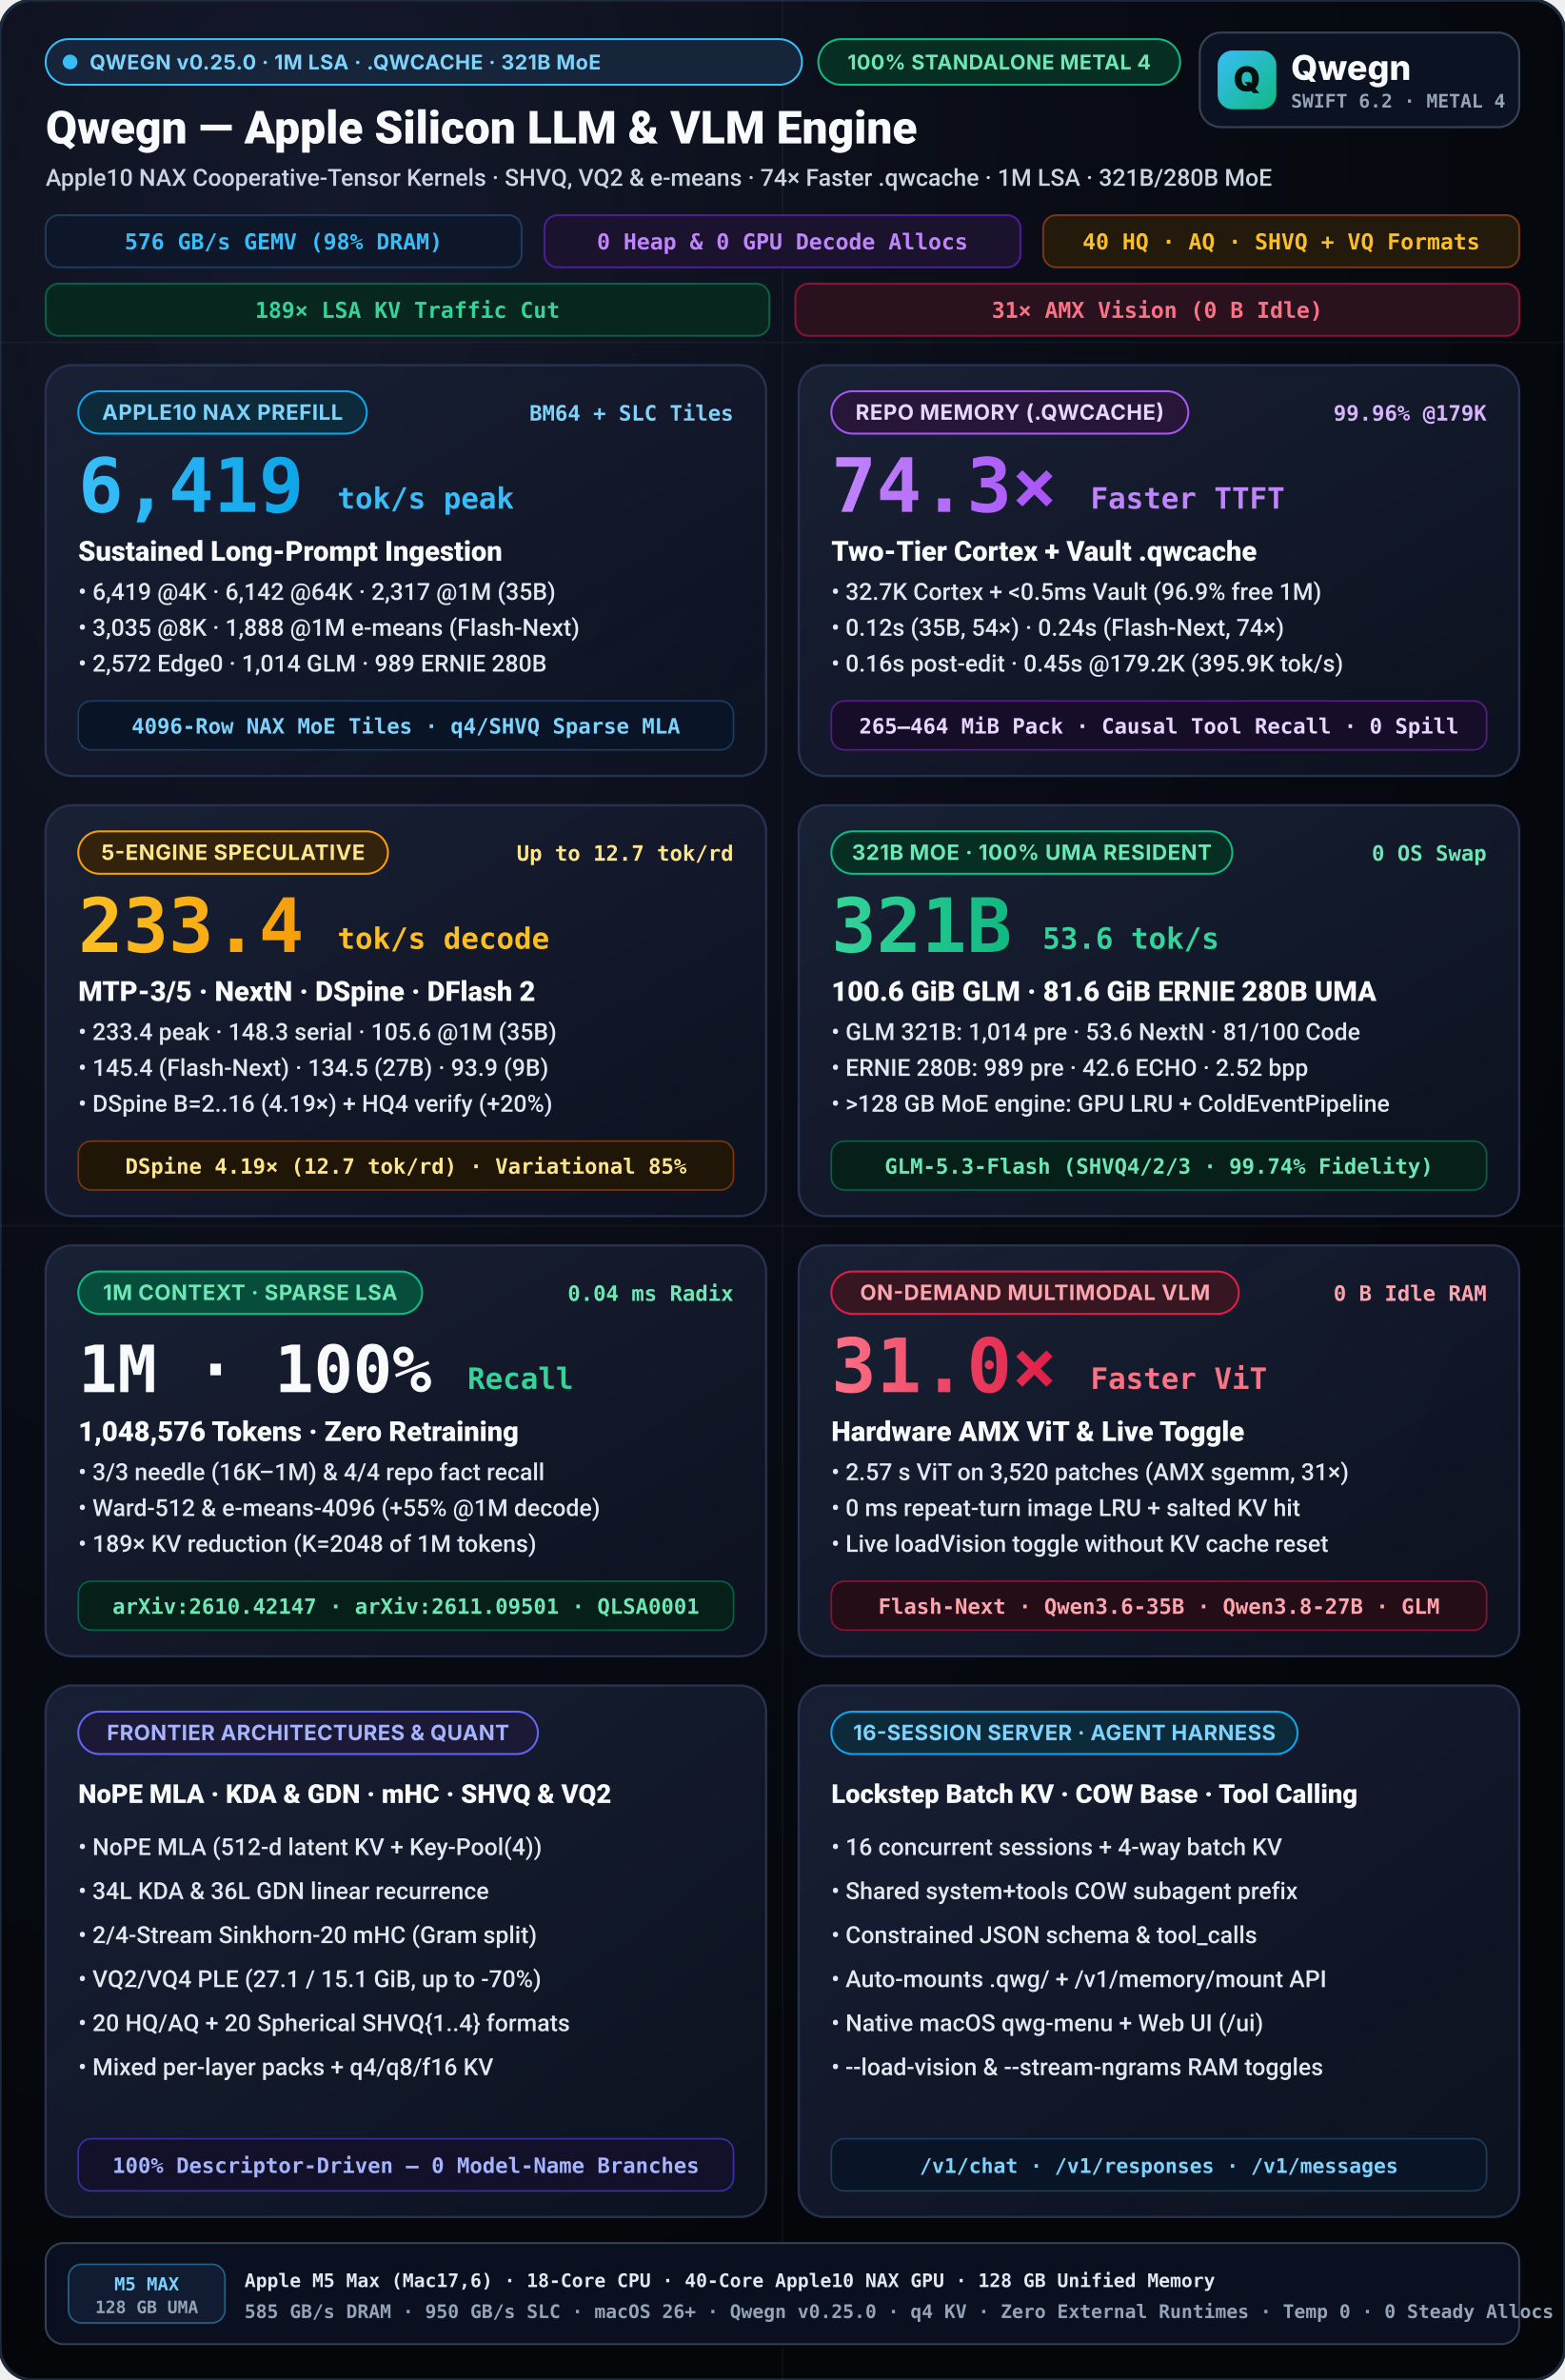
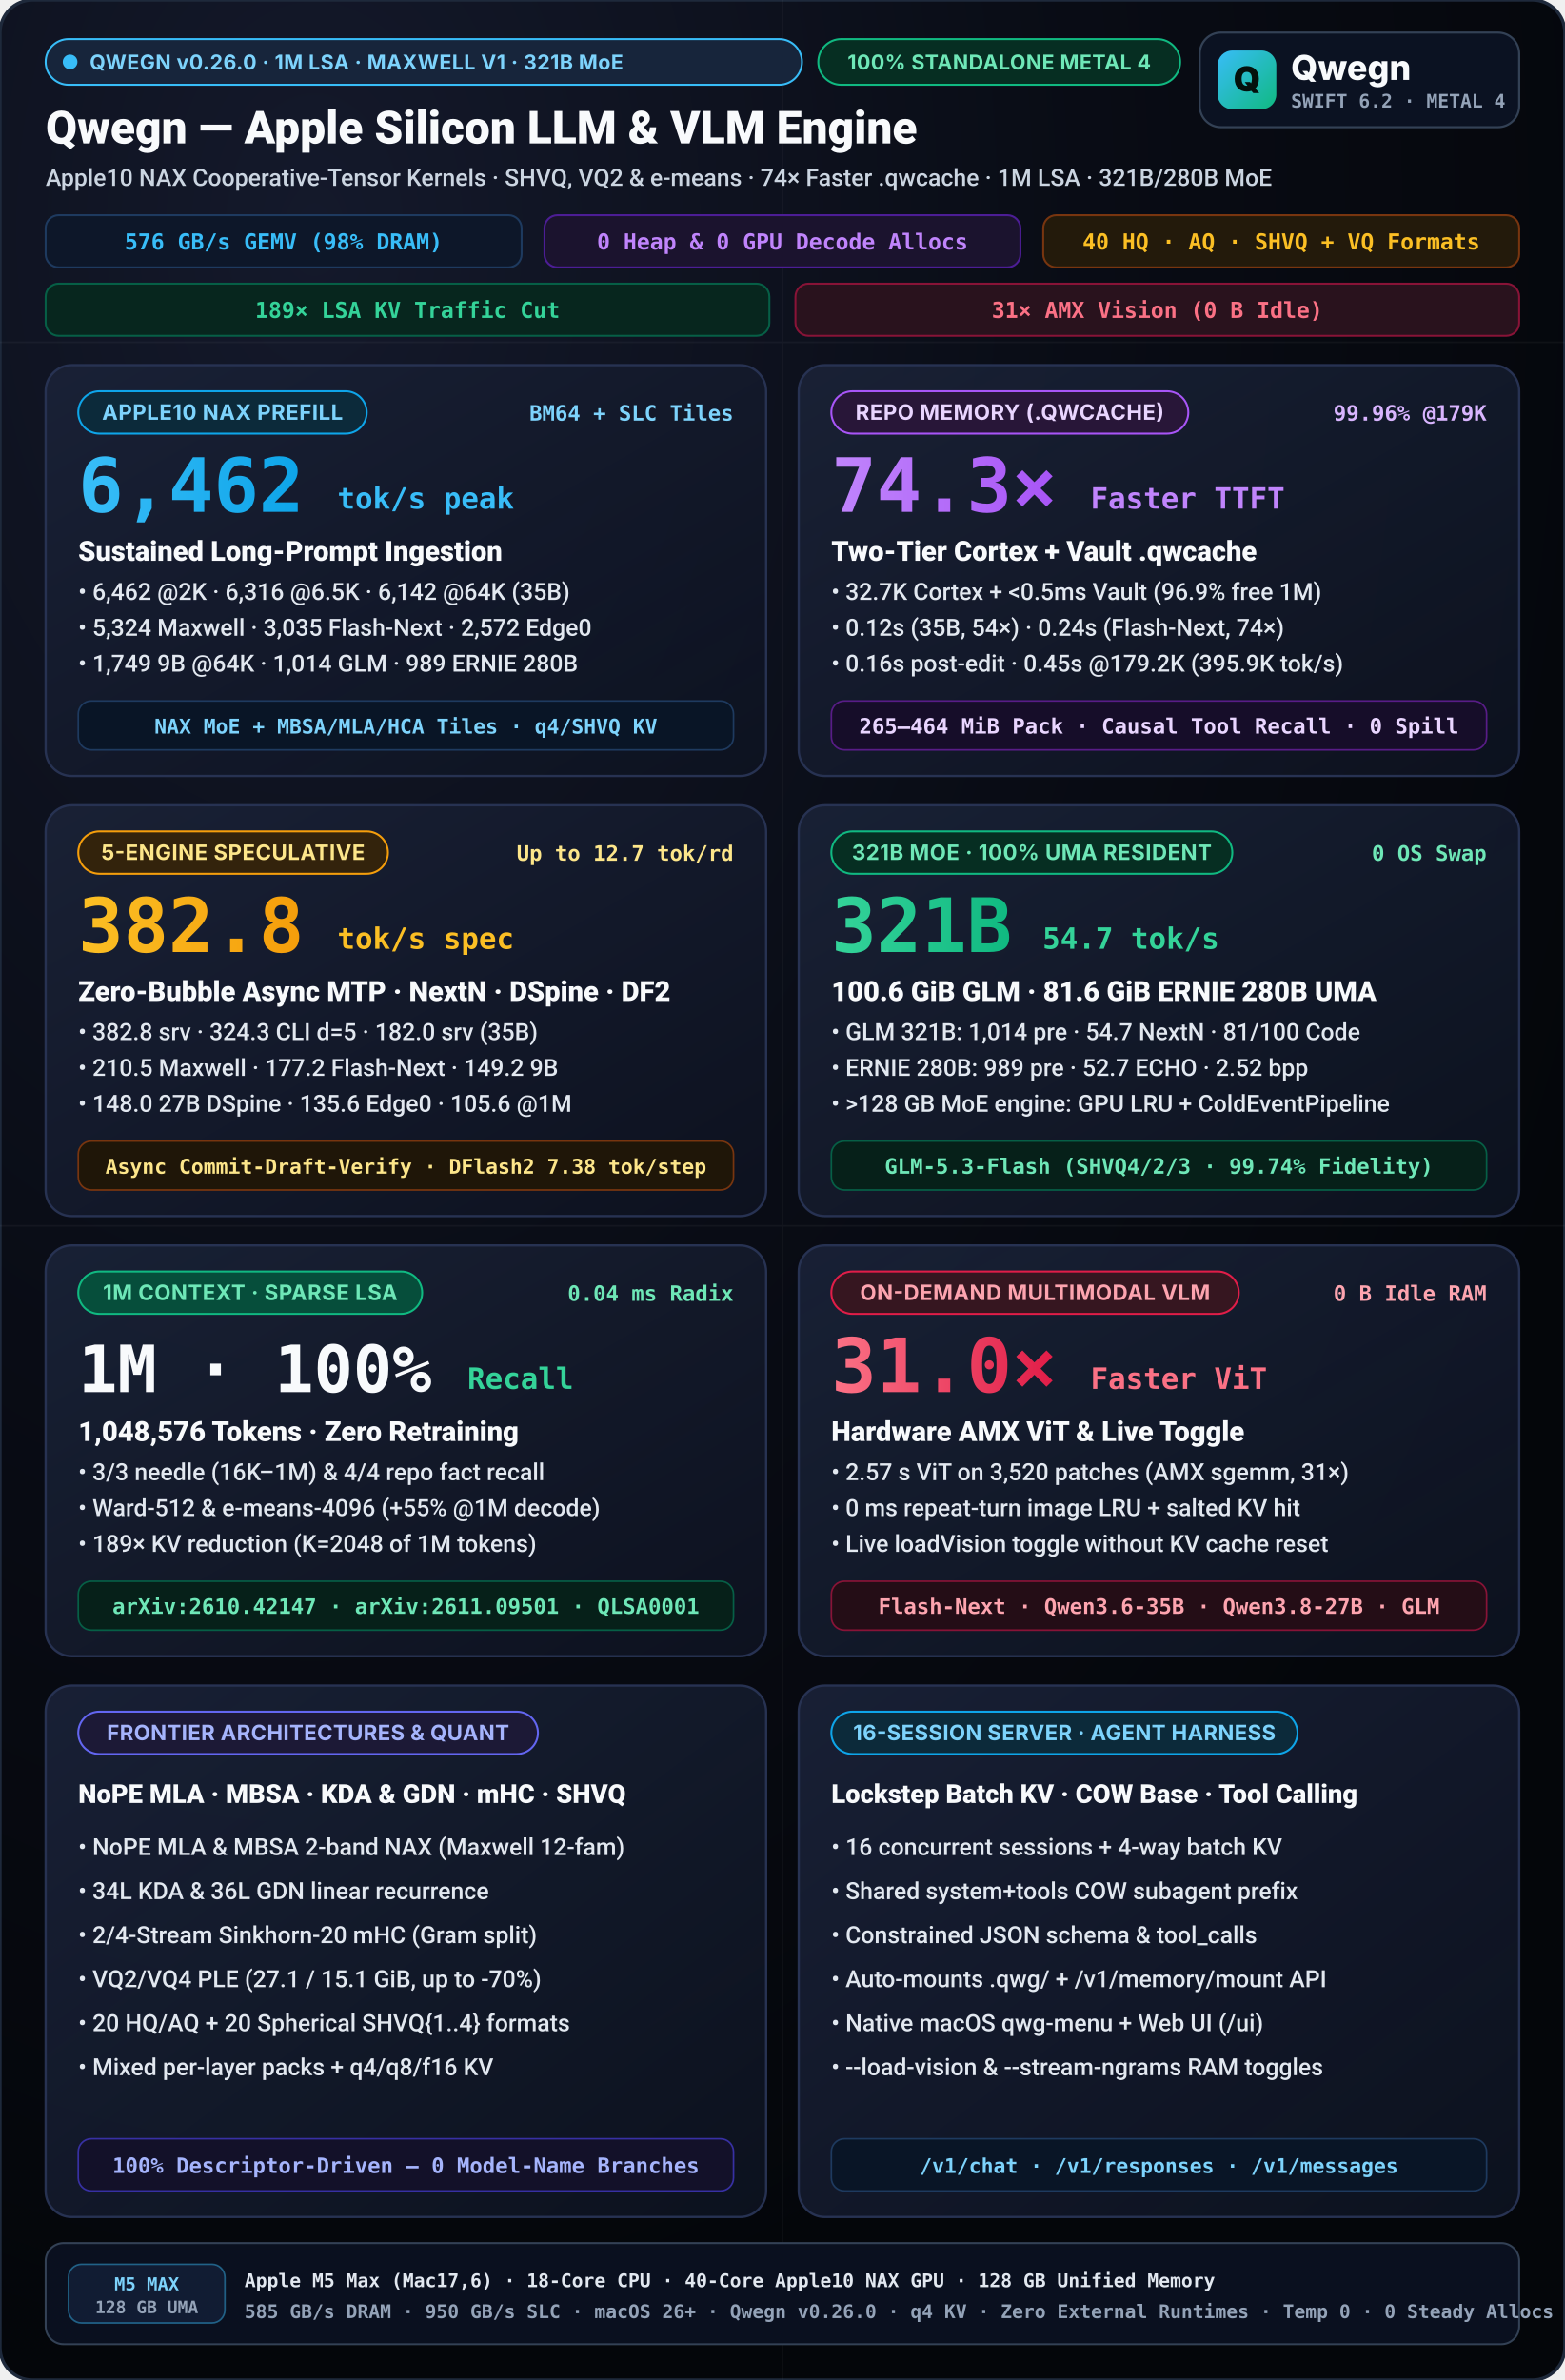
<svg xmlns="http://www.w3.org/2000/svg" viewBox="0 0 960 1460" width="960" height="1460">
  <defs>
    <radialGradient id="bgGlow" cx="20%" cy="10%" r="90%">
      <stop offset="0%" stop-color="#14192b" />
      <stop offset="55%" stop-color="#090c15" />
      <stop offset="100%" stop-color="#04060a" />
    </radialGradient>
    <linearGradient id="cardGrad" x1="0%" y1="0%" x2="100%" y2="100%">
      <stop offset="0%" stop-color="#192136" stop-opacity="0.96" />
      <stop offset="100%" stop-color="#0d1220" stop-opacity="0.90" />
    </linearGradient>
    <linearGradient id="cyanGrad" x1="0%" y1="0%" x2="100%" y2="0%">
      <stop offset="0%" stop-color="#38bdf8" />
      <stop offset="100%" stop-color="#0ea5e9" />
    </linearGradient>
    <linearGradient id="purpleGrad" x1="0%" y1="0%" x2="100%" y2="0%">
      <stop offset="0%" stop-color="#c084fc" />
      <stop offset="100%" stop-color="#a855f7" />
    </linearGradient>
    <linearGradient id="amberGrad" x1="0%" y1="0%" x2="100%" y2="0%">
      <stop offset="0%" stop-color="#fbbf24" />
      <stop offset="100%" stop-color="#f59e0b" />
    </linearGradient>
    <linearGradient id="emeraldGrad" x1="0%" y1="0%" x2="100%" y2="0%">
      <stop offset="0%" stop-color="#34d399" />
      <stop offset="100%" stop-color="#10b981" />
    </linearGradient>
    <linearGradient id="roseGrad" x1="0%" y1="0%" x2="100%" y2="0%">
      <stop offset="0%" stop-color="#fb7185" />
      <stop offset="100%" stop-color="#e11d48" />
    </linearGradient>
    <linearGradient id="mark" x1="0" y1="0" x2="1" y2="1">
      <stop offset="0%" stop-color="#38bdf8" />
      <stop offset="100%" stop-color="#10b981" />
    </linearGradient>
  </defs>
  <style>
    svg { text-rendering: geometricPrecision; -webkit-font-smoothing: antialiased; }
    .title { font-family: -apple-system, BlinkMacSystemFont, "SF Pro Display", "Segoe UI", Roboto, sans-serif; font-weight: 800; }
    .subtitle { font-family: -apple-system, BlinkMacSystemFont, "SF Pro Text", "Segoe UI", Roboto, sans-serif; font-weight: 500; }
    .sans { font-family: -apple-system, BlinkMacSystemFont, "SF Pro Display", "Inter", "Segoe UI", system-ui, sans-serif; }
    .mono { font-family: "SF Mono", "JetBrains Mono", Menlo, Consolas, monospace; font-weight: 600; }
  </style>
  <rect width="960" height="1460" rx="20" fill="url(#bgGlow)" stroke="#1e293b" stroke-width="2" />
  <g opacity="0.04" stroke="#ffffff" stroke-width="1">
    <line x1="0" y1="210" x2="960" y2="210" />
    <line x1="0" y1="752" x2="960" y2="752" />
    <line x1="480" y1="0" x2="480" y2="1460" />
  </g>
  <g transform="translate(28, 24)">
    <rect x="0.0" y="0.0" width="464" height="28" rx="14.0" fill="#17253b" stroke="#38bdf8" stroke-width="1.2" />
    <circle cx="15.0" cy="14.0" r="4.5" fill="#38bdf8" />
-     <text x="27.0" y="18.6" class="sans" font-size="12.5" font-weight="700" fill="#7dd3fc" letter-spacing="0.25">QWEGN v0.25.0 · 1M LSA · .QWCACHE · 321B MoE</text>
+     <text x="27.0" y="18.6" class="sans" font-size="12.5" font-weight="700" fill="#7dd3fc" letter-spacing="0.25">QWEGN v0.26.0 · 1M LSA · MAXWELL V1 · 321B MoE</text>
    <rect x="474.0" y="0.0" width="222" height="28" rx="14.0" fill="#062e22" stroke="#10b981" stroke-width="1.2" />
    <text x="585.0" y="18.6" text-anchor="middle" class="sans" font-size="12.5" font-weight="700" fill="#6ee7b7" letter-spacing="0.25">100% STANDALONE METAL 4</text>
    <text x="0" y="64" fill="#f8fafc" class="title" font-size="28">Qwegn — Apple Silicon LLM &amp; VLM Engine</text>
    <text x="0" y="90" fill="#cbd5e1" class="subtitle" font-size="14.5">Apple10 NAX Cooperative-Tensor Kernels · SHVQ, VQ2 &amp; e-means · 74× Faster .qwcache · 1M LSA · 321B/280B MoE</text>
    <g transform="translate(0, 108)">
      <rect x="0" y="0" width="292" height="32" rx="8" fill="#0d1729" stroke="#1e3a5f" stroke-width="1.2" />
      <text x="146" y="21" text-anchor="middle" fill="#38bdf8" class="mono" font-size="13.5">576 GB/s GEMV (98% DRAM)</text>
      <rect x="306" y="0" width="292" height="32" rx="8" fill="#1b132e" stroke="#4c1d95" stroke-width="1.2" />
      <text x="452" y="21" text-anchor="middle" fill="#c084fc" class="mono" font-size="13.5">0 Heap &amp; 0 GPU Decode Allocs</text>
      <rect x="612" y="0" width="292" height="32" rx="8" fill="#231a0b" stroke="#78350f" stroke-width="1.2" />
      <text x="758" y="21" text-anchor="middle" fill="#fbbf24" class="mono" font-size="13.5">40 HQ · AQ · SHVQ + VQ Formats</text>
      <rect x="0" y="42" width="444" height="32" rx="8" fill="#07261e" stroke="#065f46" stroke-width="1.2" />
      <text x="222" y="63" text-anchor="middle" fill="#34d399" class="mono" font-size="13.5">189× LSA KV Traffic Cut</text>
      <rect x="460" y="42" width="444" height="32" rx="8" fill="#29121d" stroke="#881337" stroke-width="1.2" />
      <text x="682" y="63" text-anchor="middle" fill="#fb7185" class="mono" font-size="13.5">31× AMX Vision (0 B Idle)</text>
    </g>
  </g>
  <g transform="translate(736, 20)">
    <rect width="196" height="58" rx="13" fill="#0b1222" stroke="#334155" stroke-width="1.3" />
    <rect x="11" y="11" width="36" height="36" rx="9" fill="url(#mark)" />
    <text x="29" y="36" text-anchor="middle" class="sans" font-size="21" font-weight="900" fill="#04110c">Q</text>
    <text x="56" y="29" class="sans" font-size="21" font-weight="800" fill="#f8fafc">Qwegn</text>
    <text x="56" y="46" class="mono" font-size="11.5" font-weight="700" fill="#94a3b8">SWIFT 6.2 · METAL 4</text>
  </g>
  <g transform="translate(28, 224)">
    <rect width="442" height="252" rx="16" fill="url(#cardGrad)" stroke="#273252" stroke-width="1.4" />
    <rect x="20.0" y="16.0" width="177" height="26" rx="13.0" fill="#0c2a3a" stroke="#0ea5e9" stroke-width="1.2" />
    <text x="108.5" y="33.5" text-anchor="middle" class="sans" font-size="13" font-weight="700" fill="#7dd3fc" letter-spacing="0.3">APPLE10 NAX PREFILL</text>
    <text x="422" y="34" text-anchor="end" fill="#7dd3fc" class="mono" font-size="13">BM64 + SLC Tiles</text>
-     <text x="20" y="90" fill="url(#cyanGrad)" class="title mono" font-size="46">6,419</text>
+     <text x="20" y="90" fill="url(#cyanGrad)" class="title mono" font-size="46">6,462</text>
    <text x="179.0" y="88" fill="#38bdf8" class="title mono" font-size="18">tok/s peak</text>
    <text x="20" y="120" fill="#f8fafc" class="title" font-size="17">Sustained Long-Prompt Ingestion</text>
-     <text x="20" y="144" fill="#e2e8f0" class="subtitle" font-size="14.5">• 6,419 @4K · 6,142 @64K · 2,317 @1M (35B)</text>
-     <text x="20" y="166" fill="#e2e8f0" class="subtitle" font-size="14.5">• 3,035 @8K · 1,888 @1M e-means (Flash-Next)</text>
-     <text x="20" y="188" fill="#e2e8f0" class="subtitle" font-size="14.5">• 2,572 Edge0 · 1,014 GLM · 989 ERNIE 280B</text>
+     <text x="20" y="144" fill="#e2e8f0" class="subtitle" font-size="14.5">• 6,462 @2K · 6,316 @6.5K · 6,142 @64K (35B)</text>
+     <text x="20" y="166" fill="#e2e8f0" class="subtitle" font-size="14.5">• 5,324 Maxwell · 3,035 Flash-Next · 2,572 Edge0</text>
+     <text x="20" y="188" fill="#e2e8f0" class="subtitle" font-size="14.5">• 1,749 9B @64K · 1,014 GLM · 989 ERNIE 280B</text>
    <rect x="20" y="206" width="402" height="30" rx="8" fill="#091526" stroke="#1e3a5f" stroke-width="1" />
-     <text x="221" y="226" text-anchor="middle" fill="#7dd3fc" class="mono" font-size="13">4096-Row NAX MoE Tiles · q4/SHVQ Sparse MLA</text>
+     <text x="221" y="226" text-anchor="middle" fill="#7dd3fc" class="mono" font-size="12.5">NAX MoE + MBSA/MLA/HCA Tiles · q4/SHVQ KV</text>
  </g>
  <g transform="translate(490, 224)">
    <rect width="442" height="252" rx="16" fill="url(#cardGrad)" stroke="#273252" stroke-width="1.4" />
    <rect x="20.0" y="16.0" width="219" height="26" rx="13.0" fill="#281638" stroke="#a855f7" stroke-width="1.2" />
    <text x="129.5" y="33.5" text-anchor="middle" class="sans" font-size="13" font-weight="700" fill="#e9d5ff" letter-spacing="0.3">REPO MEMORY (.QWCACHE)</text>
    <text x="422" y="34" text-anchor="end" fill="#d8b4fe" class="mono" font-size="13">99.96% @179K</text>
    <text x="20" y="90" fill="url(#purpleGrad)" class="title mono" font-size="46">74.3×</text>
    <text x="179.0" y="88" fill="#c084fc" class="title mono" font-size="18">Faster TTFT</text>
    <text x="20" y="120" fill="#f8fafc" class="title" font-size="17">Two-Tier Cortex + Vault .qwcache</text>
    <text x="20" y="144" fill="#e2e8f0" class="subtitle" font-size="14.5">• 32.7K Cortex + &lt;0.5ms Vault (96.9% free 1M)</text>
    <text x="20" y="166" fill="#e2e8f0" class="subtitle" font-size="14.5">• 0.12s (35B, 54×) · 0.24s (Flash-Next, 74×)</text>
    <text x="20" y="188" fill="#e2e8f0" class="subtitle" font-size="14.5">• 0.16s post-edit · 0.45s @179.2K (395.9K tok/s)</text>
    <rect x="20" y="206" width="402" height="30" rx="8" fill="#160d29" stroke="#581c87" stroke-width="1" />
    <text x="221" y="226" text-anchor="middle" fill="#e9d5ff" class="mono" font-size="13">265–464 MiB Pack · Causal Tool Recall · 0 Spill</text>
  </g>
  <g transform="translate(28, 494)">
    <rect width="442" height="252" rx="16" fill="url(#cardGrad)" stroke="#273252" stroke-width="1.4" />
    <rect x="20.0" y="16.0" width="190" height="26" rx="13.0" fill="#33230c" stroke="#f59e0b" stroke-width="1.2" />
    <text x="115.0" y="33.5" text-anchor="middle" class="sans" font-size="13" font-weight="700" fill="#fde68a" letter-spacing="0.3">5-ENGINE SPECULATIVE</text>
    <text x="422" y="34" text-anchor="end" fill="#fde68a" class="mono" font-size="13">Up to 12.7 tok/rd</text>
-     <text x="20" y="90" fill="url(#amberGrad)" class="title mono" font-size="46">233.4</text>
-     <text x="179.0" y="88" fill="#fbbf24" class="title mono" font-size="18">tok/s decode</text>
-     <text x="20" y="120" fill="#f8fafc" class="title" font-size="17">MTP-3/5 · NextN · DSpine · DFlash 2</text>
-     <text x="20" y="144" fill="#e2e8f0" class="subtitle" font-size="14.5">• 233.4 peak · 148.3 serial · 105.6 @1M (35B)</text>
-     <text x="20" y="166" fill="#e2e8f0" class="subtitle" font-size="14.5">• 145.4 (Flash-Next) · 134.5 (27B) · 93.9 (9B)</text>
-     <text x="20" y="188" fill="#e2e8f0" class="subtitle" font-size="14.5">• DSpine B=2..16 (4.19×) + HQ4 verify (+20%)</text>
+     <text x="20" y="90" fill="url(#amberGrad)" class="title mono" font-size="46">382.8</text>
+     <text x="179.0" y="88" fill="#fbbf24" class="title mono" font-size="18">tok/s spec</text>
+     <text x="20" y="120" fill="#f8fafc" class="title" font-size="17">Zero-Bubble Async MTP · NextN · DSpine · DF2</text>
+     <text x="20" y="144" fill="#e2e8f0" class="subtitle" font-size="14.5">• 382.8 srv · 324.3 CLI d=5 · 182.0 srv (35B)</text>
+     <text x="20" y="166" fill="#e2e8f0" class="subtitle" font-size="14.5">• 210.5 Maxwell · 177.2 Flash-Next · 149.2 9B</text>
+     <text x="20" y="188" fill="#e2e8f0" class="subtitle" font-size="14.5">• 148.0 27B DSpine · 135.6 Edge0 · 105.6 @1M</text>
    <rect x="20" y="206" width="402" height="30" rx="8" fill="#1f1608" stroke="#78350f" stroke-width="1" />
-     <text x="221" y="226" text-anchor="middle" fill="#fde68a" class="mono" font-size="13">DSpine 4.19× (12.7 tok/rd) · Variational 85%</text>
+     <text x="221" y="226" text-anchor="middle" fill="#fde68a" class="mono" font-size="12.5">Async Commit-Draft-Verify · DFlash2 7.38 tok/step</text>
  </g>
  <g transform="translate(490, 494)">
    <rect width="442" height="252" rx="16" fill="url(#cardGrad)" stroke="#273252" stroke-width="1.4" />
    <rect x="20.0" y="16.0" width="246" height="26" rx="13.0" fill="#062e22" stroke="#10b981" stroke-width="1.2" />
    <text x="143.0" y="33.5" text-anchor="middle" class="sans" font-size="13" font-weight="700" fill="#6ee7b7" letter-spacing="0.3">321B MOE · 100% UMA RESIDENT</text>
    <text x="422" y="34" text-anchor="end" fill="#6ee7b7" class="mono" font-size="13">0 OS Swap</text>
    <text x="20" y="90" fill="url(#emeraldGrad)" class="title mono" font-size="46">321B</text>
-     <text x="149.6" y="88" fill="#34d399" class="title mono" font-size="18">53.6 tok/s</text>
+     <text x="149.6" y="88" fill="#34d399" class="title mono" font-size="18">54.7 tok/s</text>
    <text x="20" y="120" fill="#f8fafc" class="title" font-size="17">100.6 GiB GLM · 81.6 GiB ERNIE 280B UMA</text>
-     <text x="20" y="144" fill="#e2e8f0" class="subtitle" font-size="14.5">• GLM 321B: 1,014 pre · 53.6 NextN · 81/100 Code</text>
-     <text x="20" y="166" fill="#e2e8f0" class="subtitle" font-size="14.5">• ERNIE 280B: 989 pre · 42.6 ECHO · 2.52 bpp</text>
+     <text x="20" y="144" fill="#e2e8f0" class="subtitle" font-size="14.5">• GLM 321B: 1,014 pre · 54.7 NextN · 81/100 Code</text>
+     <text x="20" y="166" fill="#e2e8f0" class="subtitle" font-size="14.5">• ERNIE 280B: 989 pre · 52.7 ECHO · 2.52 bpp</text>
    <text x="20" y="188" fill="#e2e8f0" class="subtitle" font-size="14.5">• &gt;128 GB MoE engine: GPU LRU + ColdEventPipeline</text>
    <rect x="20" y="206" width="402" height="30" rx="8" fill="#062019" stroke="#065f46" stroke-width="1" />
    <text x="221" y="226" text-anchor="middle" fill="#6ee7b7" class="mono" font-size="13">GLM-5.3-Flash (SHVQ4/2/3 · 99.74% Fidelity)</text>
  </g>
  <g transform="translate(28, 764)">
    <rect width="442" height="252" rx="16" fill="url(#cardGrad)" stroke="#273252" stroke-width="1.4" />
    <rect x="20.0" y="16.0" width="211" height="26" rx="13.0" fill="#064e3b" stroke="#10b981" stroke-width="1.2" />
    <text x="125.5" y="33.5" text-anchor="middle" class="sans" font-size="13" font-weight="700" fill="#6ee7b7" letter-spacing="0.3">1M CONTEXT · SPARSE LSA</text>
    <text x="422" y="34" text-anchor="end" fill="#6ee7b7" class="mono" font-size="13">0.04 ms Radix</text>
    <text x="20" y="90" fill="#f8fafc" class="title mono" font-size="40">1M · 100%</text>
    <text x="258.8" y="88" fill="#34d399" class="title mono" font-size="18">Recall</text>
    <text x="20" y="120" fill="#f8fafc" class="title" font-size="17">1,048,576 Tokens · Zero Retraining</text>
    <text x="20" y="144" fill="#e2e8f0" class="subtitle" font-size="14.5">• 3/3 needle (16K–1M) &amp; 4/4 repo fact recall</text>
    <text x="20" y="166" fill="#e2e8f0" class="subtitle" font-size="14.5">• Ward-512 &amp; e-means-4096 (+55% @1M decode)</text>
    <text x="20" y="188" fill="#e2e8f0" class="subtitle" font-size="14.5">• 189× KV reduction (K=2048 of 1M tokens)</text>
    <rect x="20" y="206" width="402" height="30" rx="8" fill="#062019" stroke="#065f46" stroke-width="1" />
    <text x="221" y="226" text-anchor="middle" fill="#6ee7b7" class="mono" font-size="13">arXiv:2610.42147 · arXiv:2611.09501 · QLSA0001</text>
  </g>
  <g transform="translate(490, 764)">
    <rect width="442" height="252" rx="16" fill="url(#cardGrad)" stroke="#273252" stroke-width="1.4" />
    <rect x="20.0" y="16.0" width="250" height="26" rx="13.0" fill="#361620" stroke="#e11d48" stroke-width="1.2" />
    <text x="145.0" y="33.5" text-anchor="middle" class="sans" font-size="13" font-weight="700" fill="#fda4af" letter-spacing="0.3">ON-DEMAND MULTIMODAL VLM</text>
    <text x="422" y="34" text-anchor="end" fill="#fda4af" class="mono" font-size="13">0 B Idle RAM</text>
    <text x="20" y="90" fill="url(#roseGrad)" class="title mono" font-size="46">31.0×</text>
    <text x="179.0" y="88" fill="#fb7185" class="title mono" font-size="18">Faster ViT</text>
    <text x="20" y="120" fill="#f8fafc" class="title" font-size="17">Hardware AMX ViT &amp; Live Toggle</text>
    <text x="20" y="144" fill="#e2e8f0" class="subtitle" font-size="14.5">• 2.57 s ViT on 3,520 patches (AMX sgemm, 31×)</text>
    <text x="20" y="166" fill="#e2e8f0" class="subtitle" font-size="14.5">• 0 ms repeat-turn image LRU + salted KV hit</text>
    <text x="20" y="188" fill="#e2e8f0" class="subtitle" font-size="14.5">• Live loadVision toggle without KV cache reset</text>
    <rect x="20" y="206" width="402" height="30" rx="8" fill="#240d16" stroke="#881337" stroke-width="1" />
    <text x="221" y="226" text-anchor="middle" fill="#fda4af" class="mono" font-size="13">Flash-Next · Qwen3.6-35B · Qwen3.8-27B · GLM</text>
  </g>
  <g transform="translate(28, 1034)">
    <rect width="442" height="326" rx="16" fill="url(#cardGrad)" stroke="#273252" stroke-width="1.4" />
    <rect x="20.0" y="16.0" width="282" height="26" rx="13.0" fill="#1c1936" stroke="#6366f1" stroke-width="1.2" />
    <text x="161.0" y="33.5" text-anchor="middle" class="sans" font-size="13" font-weight="700" fill="#a5b4fc" letter-spacing="0.2">FRONTIER ARCHITECTURES &amp; QUANT</text>
-     <text x="20" y="72" fill="#f8fafc" class="title" font-size="16">NoPE MLA · KDA &amp; GDN · mHC · SHVQ &amp; VQ2</text>
-     <text x="20" y="104" fill="#e2e8f0" class="subtitle" font-size="14.5">• NoPE MLA (512-d latent KV + Key-Pool(4))</text>
+     <text x="20" y="72" fill="#f8fafc" class="title" font-size="16">NoPE MLA · MBSA · KDA &amp; GDN · mHC · SHVQ</text>
+     <text x="20" y="104" fill="#e2e8f0" class="subtitle" font-size="14.5">• NoPE MLA &amp; MBSA 2-band NAX (Maxwell 12-fam)</text>
    <text x="20" y="131" fill="#e2e8f0" class="subtitle" font-size="14.5">• 34L KDA &amp; 36L GDN linear recurrence</text>
    <text x="20" y="158" fill="#e2e8f0" class="subtitle" font-size="14.5">• 2/4-Stream Sinkhorn-20 mHC (Gram split)</text>
    <text x="20" y="185" fill="#e2e8f0" class="subtitle" font-size="14.5">• VQ2/VQ4 PLE (27.1 / 15.1 GiB, up to -70%)</text>
    <text x="20" y="212" fill="#e2e8f0" class="subtitle" font-size="14.5">• 20 HQ/AQ + 20 Spherical SHVQ{1..4} formats</text>
    <text x="20" y="239" fill="#e2e8f0" class="subtitle" font-size="14.5">• Mixed per-layer packs + q4/q8/f16 KV</text>
    <rect x="20" y="278" width="402" height="32" rx="8" fill="#131129" stroke="#3730a3" stroke-width="1" />
    <text x="221" y="299" text-anchor="middle" fill="#a5b4fc" class="mono" font-size="13">100% Descriptor-Driven — 0 Model-Name Branches</text>
  </g>
  <g transform="translate(490, 1034)">
    <rect width="442" height="326" rx="16" fill="url(#cardGrad)" stroke="#273252" stroke-width="1.4" />
    <rect x="20.0" y="16.0" width="286" height="26" rx="13.0" fill="#0c2a3a" stroke="#0ea5e9" stroke-width="1.2" />
    <text x="163.0" y="33.5" text-anchor="middle" class="sans" font-size="13" font-weight="700" fill="#7dd3fc" letter-spacing="0.2">16-SESSION SERVER · AGENT HARNESS</text>
    <text x="20" y="72" fill="#f8fafc" class="title" font-size="16">Lockstep Batch KV · COW Base · Tool Calling</text>
    <text x="20" y="104" fill="#e2e8f0" class="subtitle" font-size="14.5">• 16 concurrent sessions + 4-way batch KV</text>
    <text x="20" y="131" fill="#e2e8f0" class="subtitle" font-size="14.5">• Shared system+tools COW subagent prefix</text>
    <text x="20" y="158" fill="#e2e8f0" class="subtitle" font-size="14.5">• Constrained JSON schema &amp; tool_calls</text>
    <text x="20" y="185" fill="#e2e8f0" class="subtitle" font-size="14.5">• Auto-mounts .qwg/ + /v1/memory/mount API</text>
    <text x="20" y="212" fill="#e2e8f0" class="subtitle" font-size="14.5">• Native macOS qwg-menu + Web UI (/ui)</text>
    <text x="20" y="239" fill="#e2e8f0" class="subtitle" font-size="14.5">• --load-vision &amp; --stream-ngrams RAM toggles</text>
    <rect x="20" y="278" width="402" height="32" rx="8" fill="#091526" stroke="#1e3a5f" stroke-width="1" />
    <text x="221" y="299" text-anchor="middle" fill="#7dd3fc" class="mono" font-size="12.5">/v1/chat · /v1/responses · /v1/messages</text>
  </g>
  <g transform="translate(28, 1376)">
    <rect width="904" height="62" rx="11" fill="#0a101f" stroke="#334155" stroke-width="1.2" />
    <rect x="14" y="13" width="96" height="36" rx="8" fill="#111c33" stroke="#38bdf8" stroke-opacity="0.45" stroke-width="1" />
    <text x="62" y="29" text-anchor="middle" class="mono" font-size="11" font-weight="800" fill="#7dd3fc">M5 MAX</text>
    <text x="62" y="43" text-anchor="middle" class="mono" font-size="10.5" fill="#94a3b8">128 GB UMA</text>
    <text x="122" y="27" class="mono" font-size="11.5" font-weight="700" fill="#e2e8f0">Apple M5 Max (Mac17,6) · 18-Core CPU · 40-Core Apple10 NAX GPU · 128 GB Unified Memory</text>
-     <text x="122" y="46" class="mono" font-size="11.5" fill="#94a3b8">585 GB/s DRAM · 950 GB/s SLC · macOS 26+ · Qwegn v0.25.0 · q4 KV · Zero External Runtimes · Temp 0 · 0 Steady Allocs</text>
+     <text x="122" y="46" class="mono" font-size="11.5" fill="#94a3b8">585 GB/s DRAM · 950 GB/s SLC · macOS 26+ · Qwegn v0.26.0 · q4 KV · Zero External Runtimes · Temp 0 · 0 Steady Allocs</text>
  </g>
</svg>
